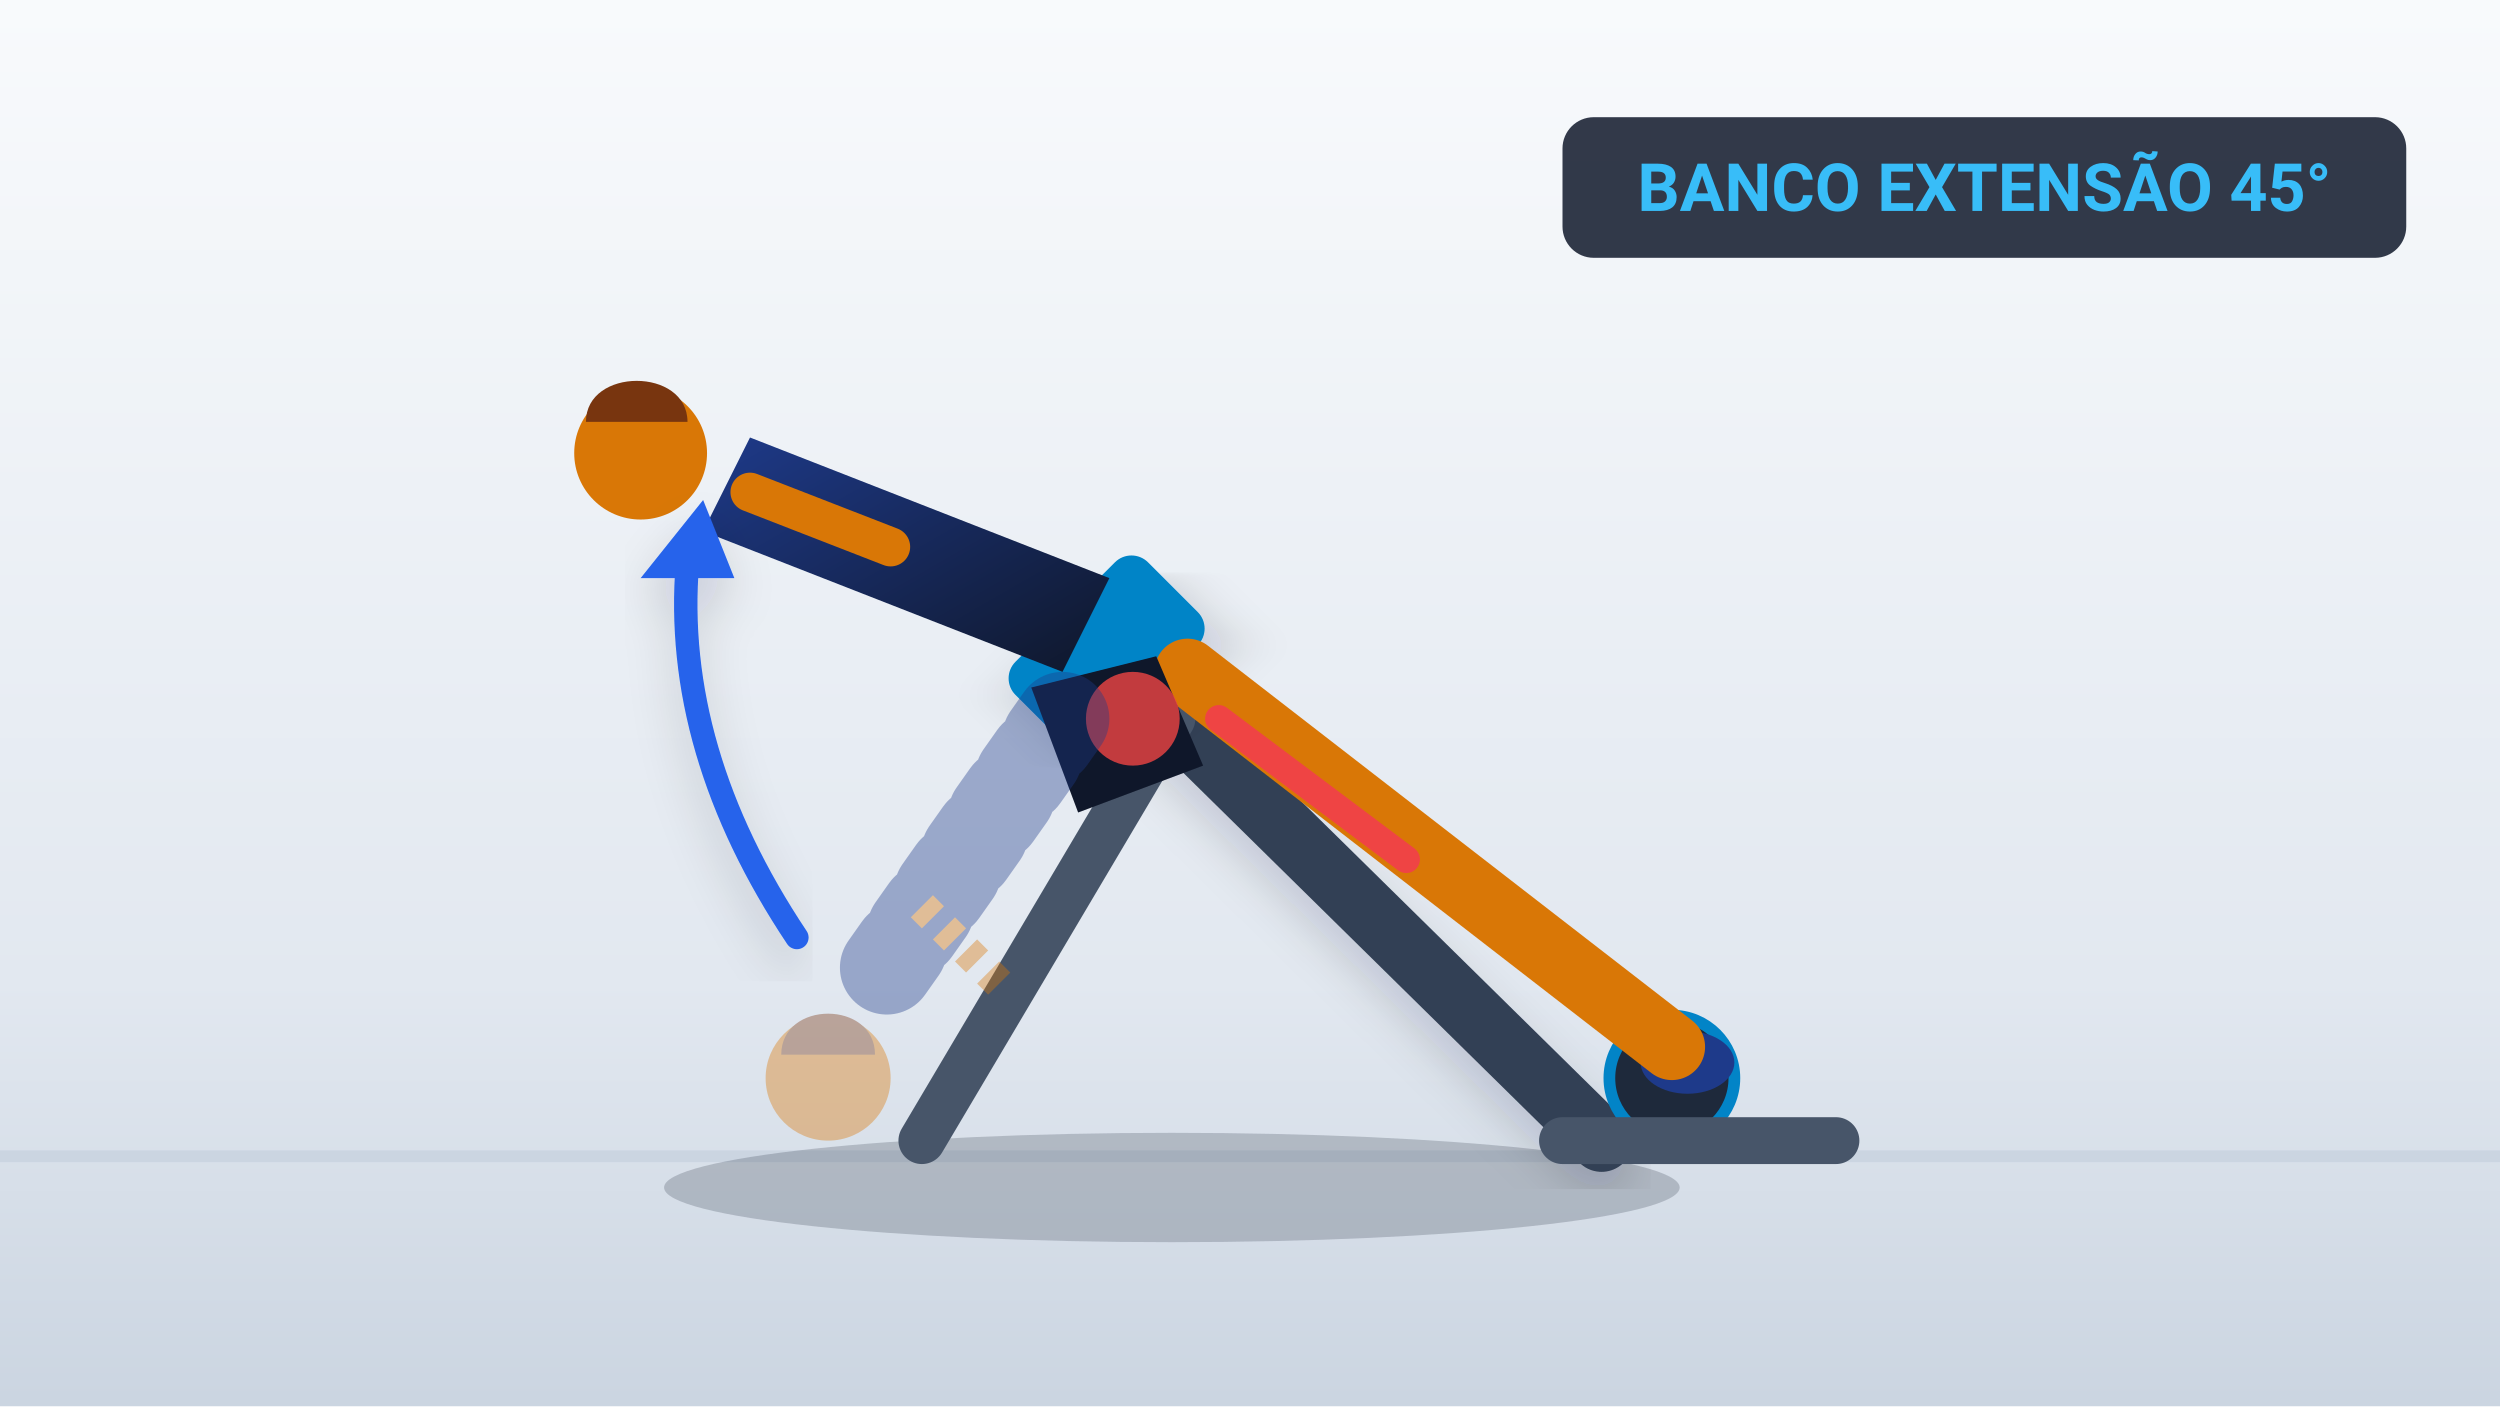
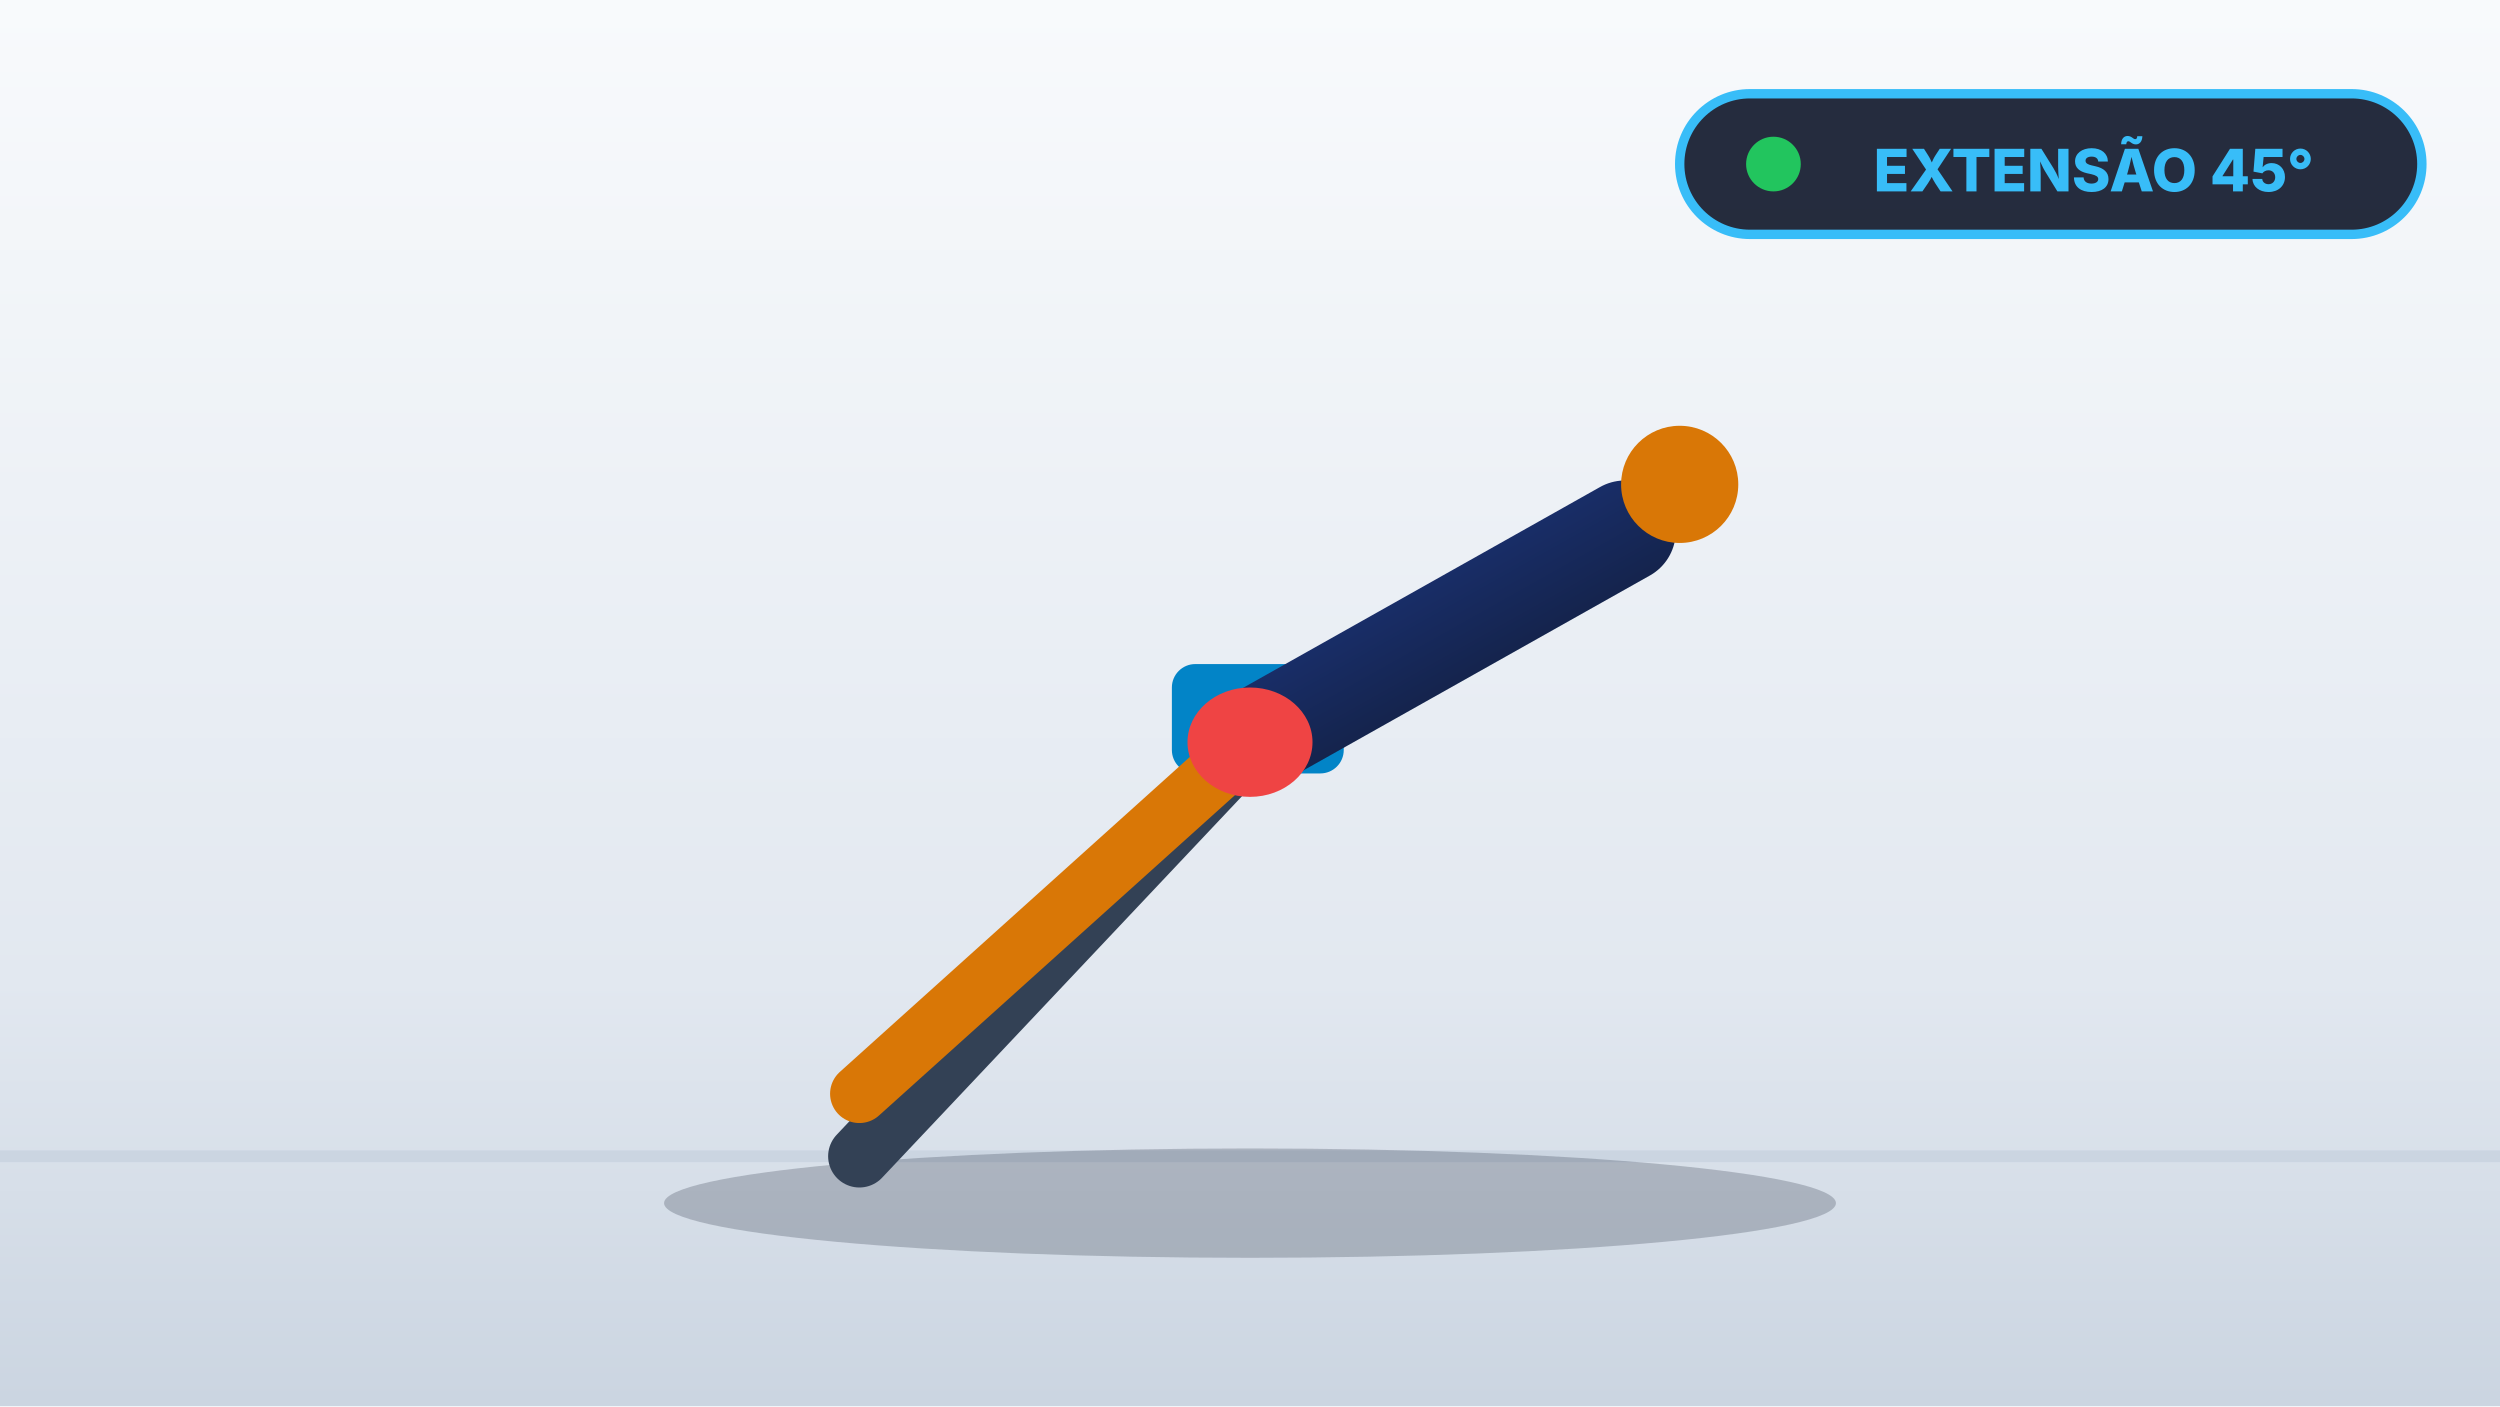
<svg xmlns="http://www.w3.org/2000/svg" viewBox="0 0 320 180" width="100%" height="100%" preserveAspectRatio="xMidYMid meet">
  <defs>
    <linearGradient id="gymFloor" x1="0" y1="0" x2="0" y2="1">
      <stop offset="0%" stop-color="#f8fafc" />
      <stop offset="70%" stop-color="#e2e8f0" />
      <stop offset="100%" stop-color="#cbd5e1" />
    </linearGradient>
-     <linearGradient id="benchGrad" x1="0" y1="0" x2="1" y2="1">
+     <linearGradient id="poleGrad" x1="0" y1="0" x2="1" y2="0">
+       <stop offset="0%" stop-color="#1e293b" />
+       <stop offset="100%" stop-color="#475569" />
+     </linearGradient>
+     <linearGradient id="machGrad" x1="0" y1="0" x2="1" y2="0">
      <stop offset="0%" stop-color="#1e293b" />
      <stop offset="100%" stop-color="#334155" />
    </linearGradient>
    <linearGradient id="kitGrad" x1="0" y1="0" x2="1" y2="1">
      <stop offset="0%" stop-color="#1e3a8a" />
      <stop offset="100%" stop-color="#0f172a" />
    </linearGradient>
    <filter id="dropShadow" x="-10%" y="-10%" width="120%" height="120%">
      <feDropShadow dx="0" dy="3" stdDeviation="3" flood-color="#0f172a" flood-opacity="0.16" />
    </filter>
+     <filter id="glowCyan" x="-20%" y="-20%" width="140%" height="140%">
+       <feGaussianBlur stdDeviation="3" result="blur" />
+       <feMerge>
+         <feMergeNode in="blur" />
+         <feMergeNode in="SourceGraphic" />
+       </feMerge>
+     </filter>
  </defs>
  <rect width="320" height="180" fill="url(#gymFloor)" />
  <line x1="0" y1="148" x2="320" y2="148" stroke="#cbd5e1" stroke-width="1.5" />
-   <ellipse cx="150" cy="152" rx="65" ry="7" fill="#0f172a" opacity="0.2" />
-   <line x1="205" y1="146" x2="142" y2="84" stroke="#334155" stroke-width="8" stroke-linecap="round" filter="url(#dropShadow)" />
-   <rect x="130" y="76" width="24" height="15" rx="3" transform="rotate(-45 142 84)" fill="#0284c7" filter="url(#dropShadow)" />
-   <circle cx="214" cy="138" r="8" fill="#1e293b" stroke="#0284c7" stroke-width="1.5" />
-   <line x1="200" y1="146" x2="235" y2="146" stroke="#475569" stroke-width="6" stroke-linecap="round" />
-   <line x1="150" y1="92" x2="118" y2="146" stroke="#475569" stroke-width="6" stroke-linecap="round" />
-   <ellipse cx="216" cy="136" rx="6" ry="4" fill="#1e3a8a" />
-   <path d="M214,134 L152,86" stroke="#d97706" stroke-width="8.5" stroke-linecap="round" />
-   <path d="M148,84 L132,88 L138,104 L154,98 Z" fill="#0f172a" />
-   <circle cx="145" cy="92" r="6" fill="#ef4444" opacity="0.8" />
-   <g opacity="0.38">
-     <path d="M136,92 L112,126" stroke="#1e3a8a" stroke-width="12" stroke-dasharray="3,3" stroke-linecap="round" />
-     <circle cx="106" cy="138" r="8" fill="#d97706" />
-     <path d="M100,135 C100,128 112,128 112,135 Z" fill="#78350f" />
-     <line x1="118" y1="116" x2="128" y2="126" stroke="#d97706" stroke-width="4" stroke-dasharray="2,2" />
+   <ellipse cx="160" cy="154" rx="75" ry="7" fill="#0f172a" opacity="0.22" />
+   <line x1="110" y1="148" x2="160" y2="95" stroke="#334155" stroke-width="8" stroke-linecap="round" />
+   <rect x="150" y="85" width="22" height="14" rx="3" fill="#0284c7" />
+   <line x1="110" y1="140" x2="160" y2="95" stroke="#d97706" stroke-width="7.5" stroke-linecap="round" />
+   <g>
+     <animateTransform attributeName="transform" type="rotate" values="45 160 95; 0 160 95; 0 160 95; 45 160 95" keyTimes="0; 0.42; 0.65; 1" dur="2.8s" repeatCount="indefinite" />
+     <path d="M160,95 L208,68" stroke="url(#kitGrad)" stroke-width="13" stroke-linecap="round" />
+     <circle cx="215" cy="62" r="7.5" fill="#d97706" />
+     <ellipse cx="160" cy="95" rx="8" ry="7" fill="#ef4444">
+       <animate attributeName="opacity" values="0.3; 1; 1; 0.3" dur="2.8s" repeatCount="indefinite" />
+     </ellipse>
  </g>
-   <path d="M136,86 L90,68 L96,56 L142,74 Z" fill="url(#kitGrad)" />
-   <circle cx="82" cy="58" r="8.5" fill="#d97706" />
-   <path d="M75,54 C75,47 88,47 88,54 Z" fill="#78350f" />
-   <path d="M96,63 L114,70" stroke="#d97706" stroke-width="5" stroke-linecap="round" />
-   <path d="M156,92 L180,110" stroke="#ef4444" stroke-width="3.5" stroke-linecap="round" />
-   <g filter="url(#dropShadow)">
-     <path d="M102,120 Q86,96 88,72" fill="none" stroke="#2563eb" stroke-width="3" stroke-linecap="round" />
-     <polygon points="90,64 82,74 94,74" fill="#2563eb" />
+   <g transform="translate(215, 12)">
+     <rect x="0" y="0" width="95" height="18" rx="9" fill="#0f172a" fill-opacity="0.9" stroke="#38bdf8" stroke-width="1.2" />
+     <circle cx="12" cy="9" r="3.5" fill="#22c55e">
+       <animate attributeName="opacity" values="1; 0.2; 1" dur="1.1s" repeatCount="indefinite" />
+     </circle>
+     <text x="53" y="12.5" fill="#38bdf8" font-size="7.5" font-family="-apple-system, sans-serif" font-weight="800" text-anchor="middle">EXTENSÃO 45°</text>
  </g>
-   <rect x="200" y="15" width="108" height="18" rx="4" fill="#0f172a" opacity="0.85" />
-   <text x="254" y="27" fill="#38bdf8" font-size="8.5" font-family="-apple-system, BlinkMacSystemFont, 'Segoe UI', Roboto, sans-serif" font-weight="700" text-anchor="middle">BANCO EXTENSÃO 45°</text>
</svg>
